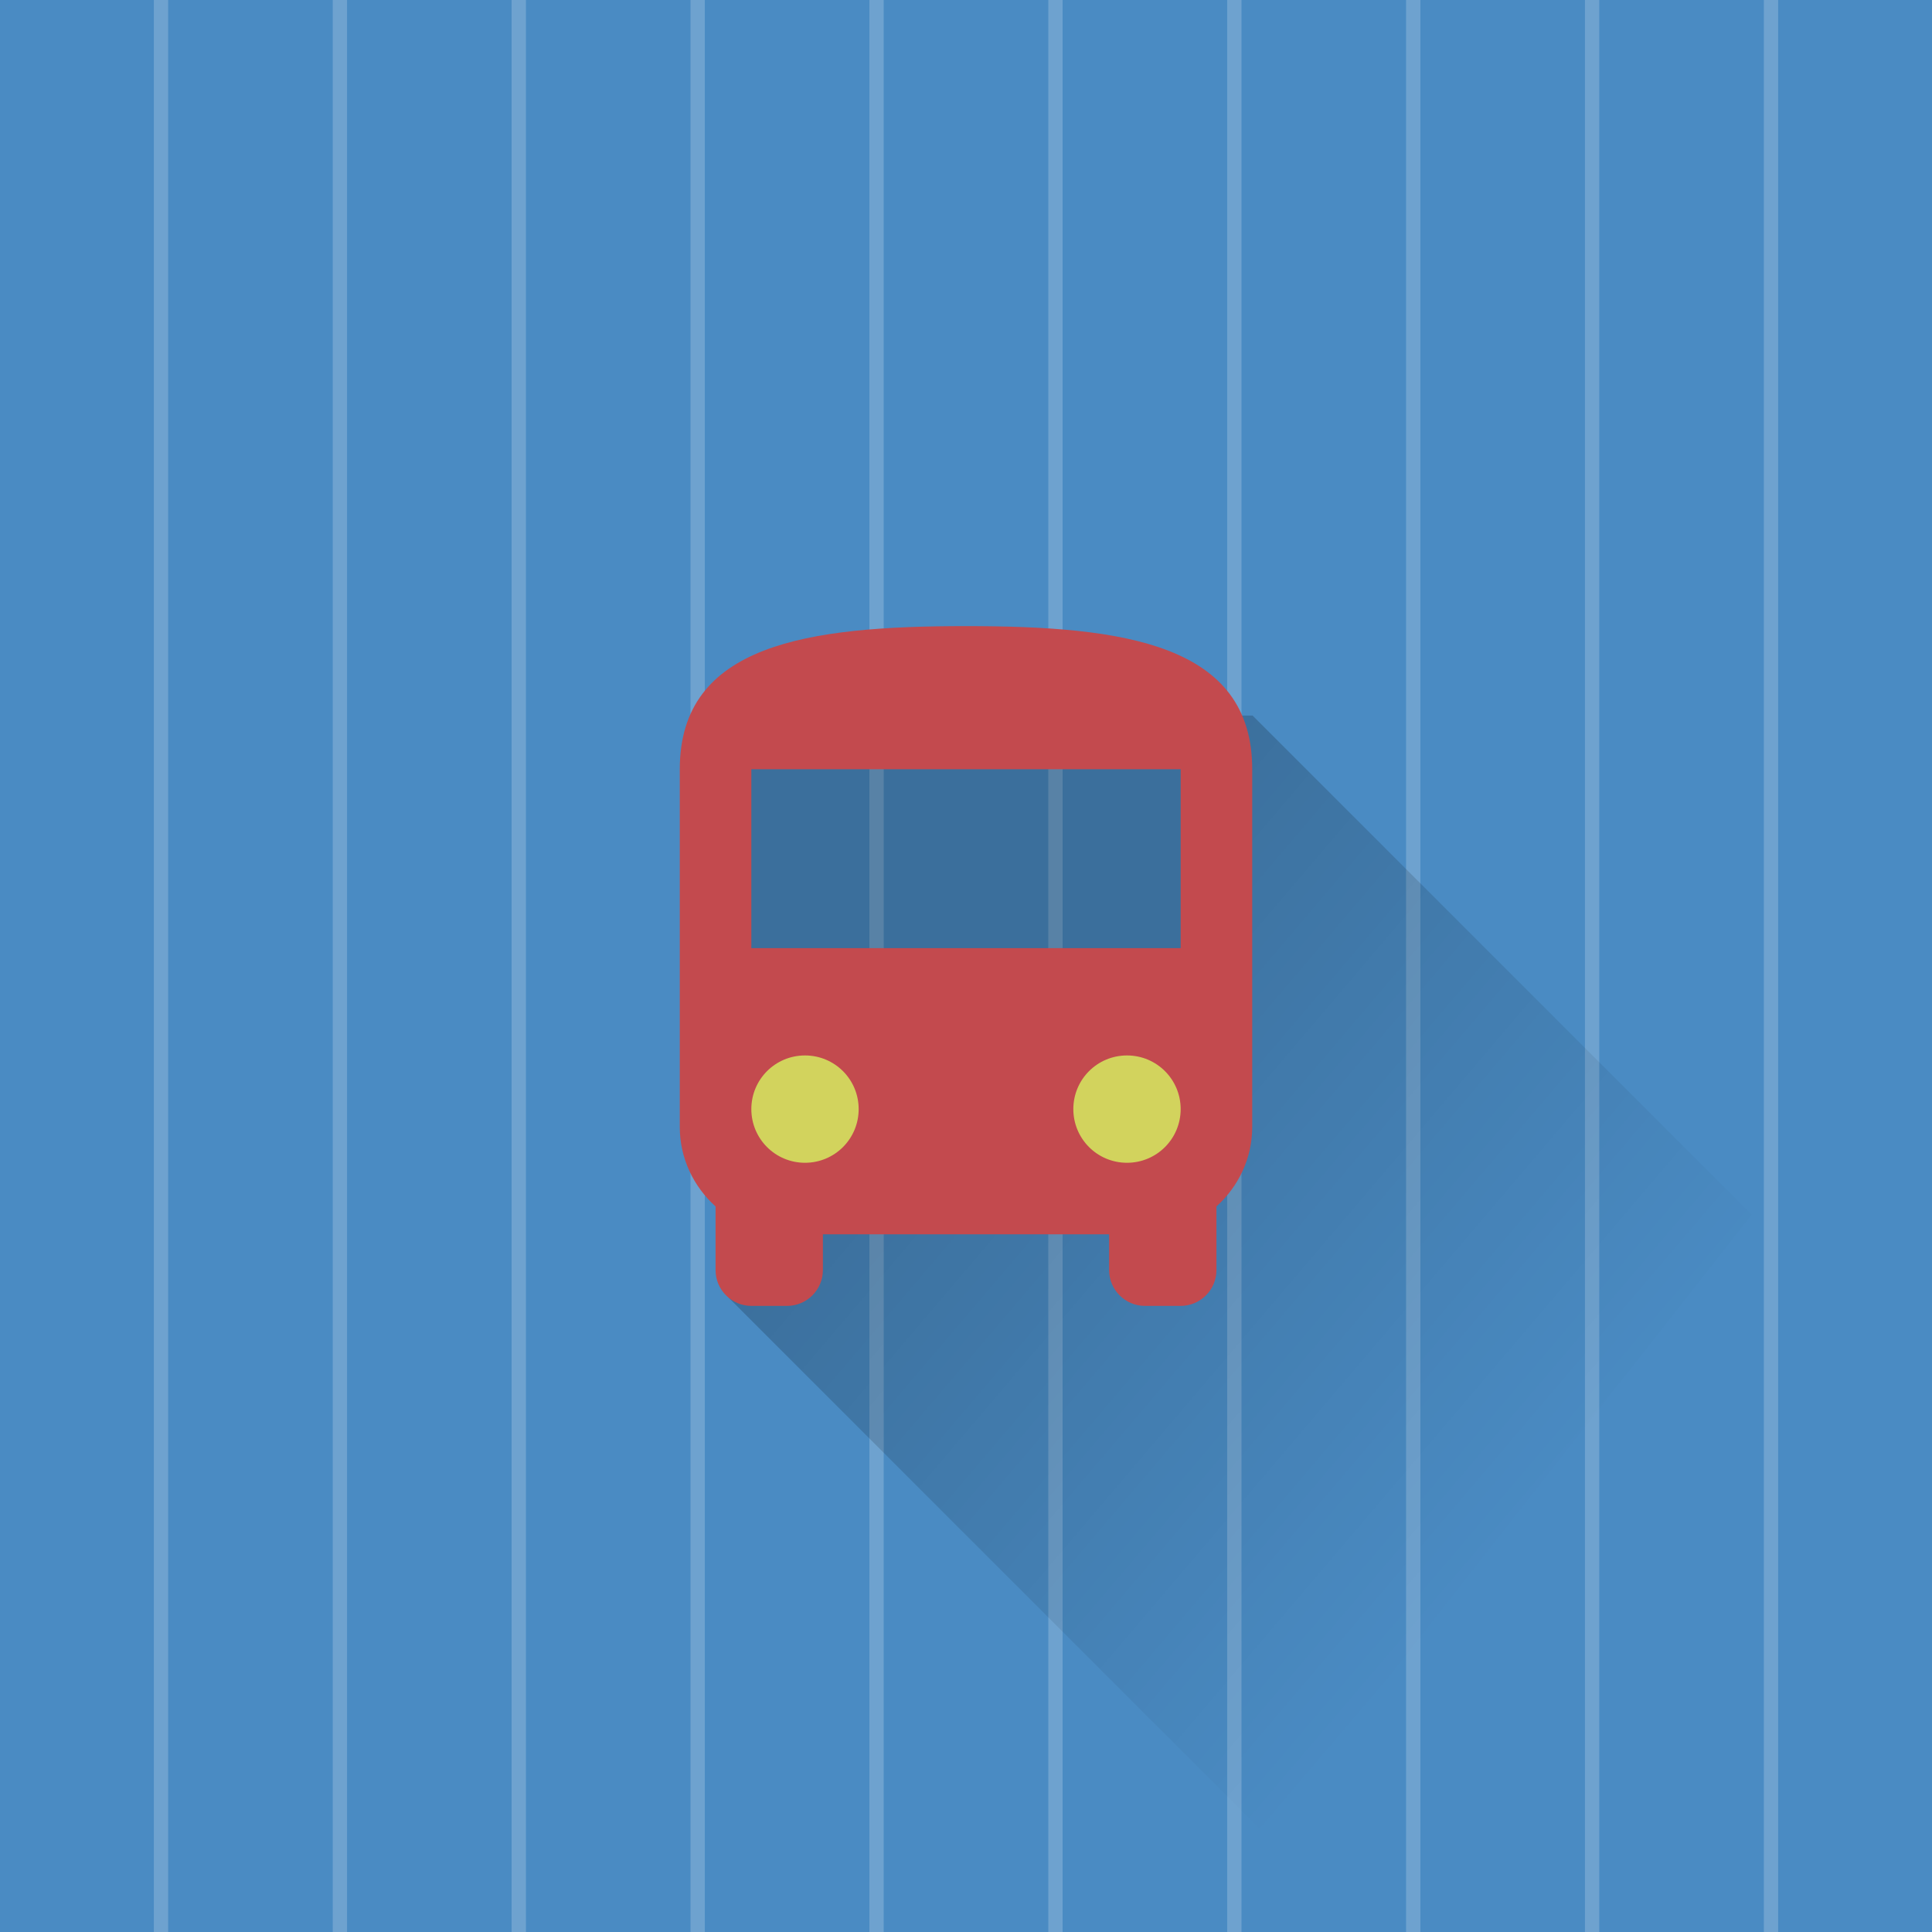
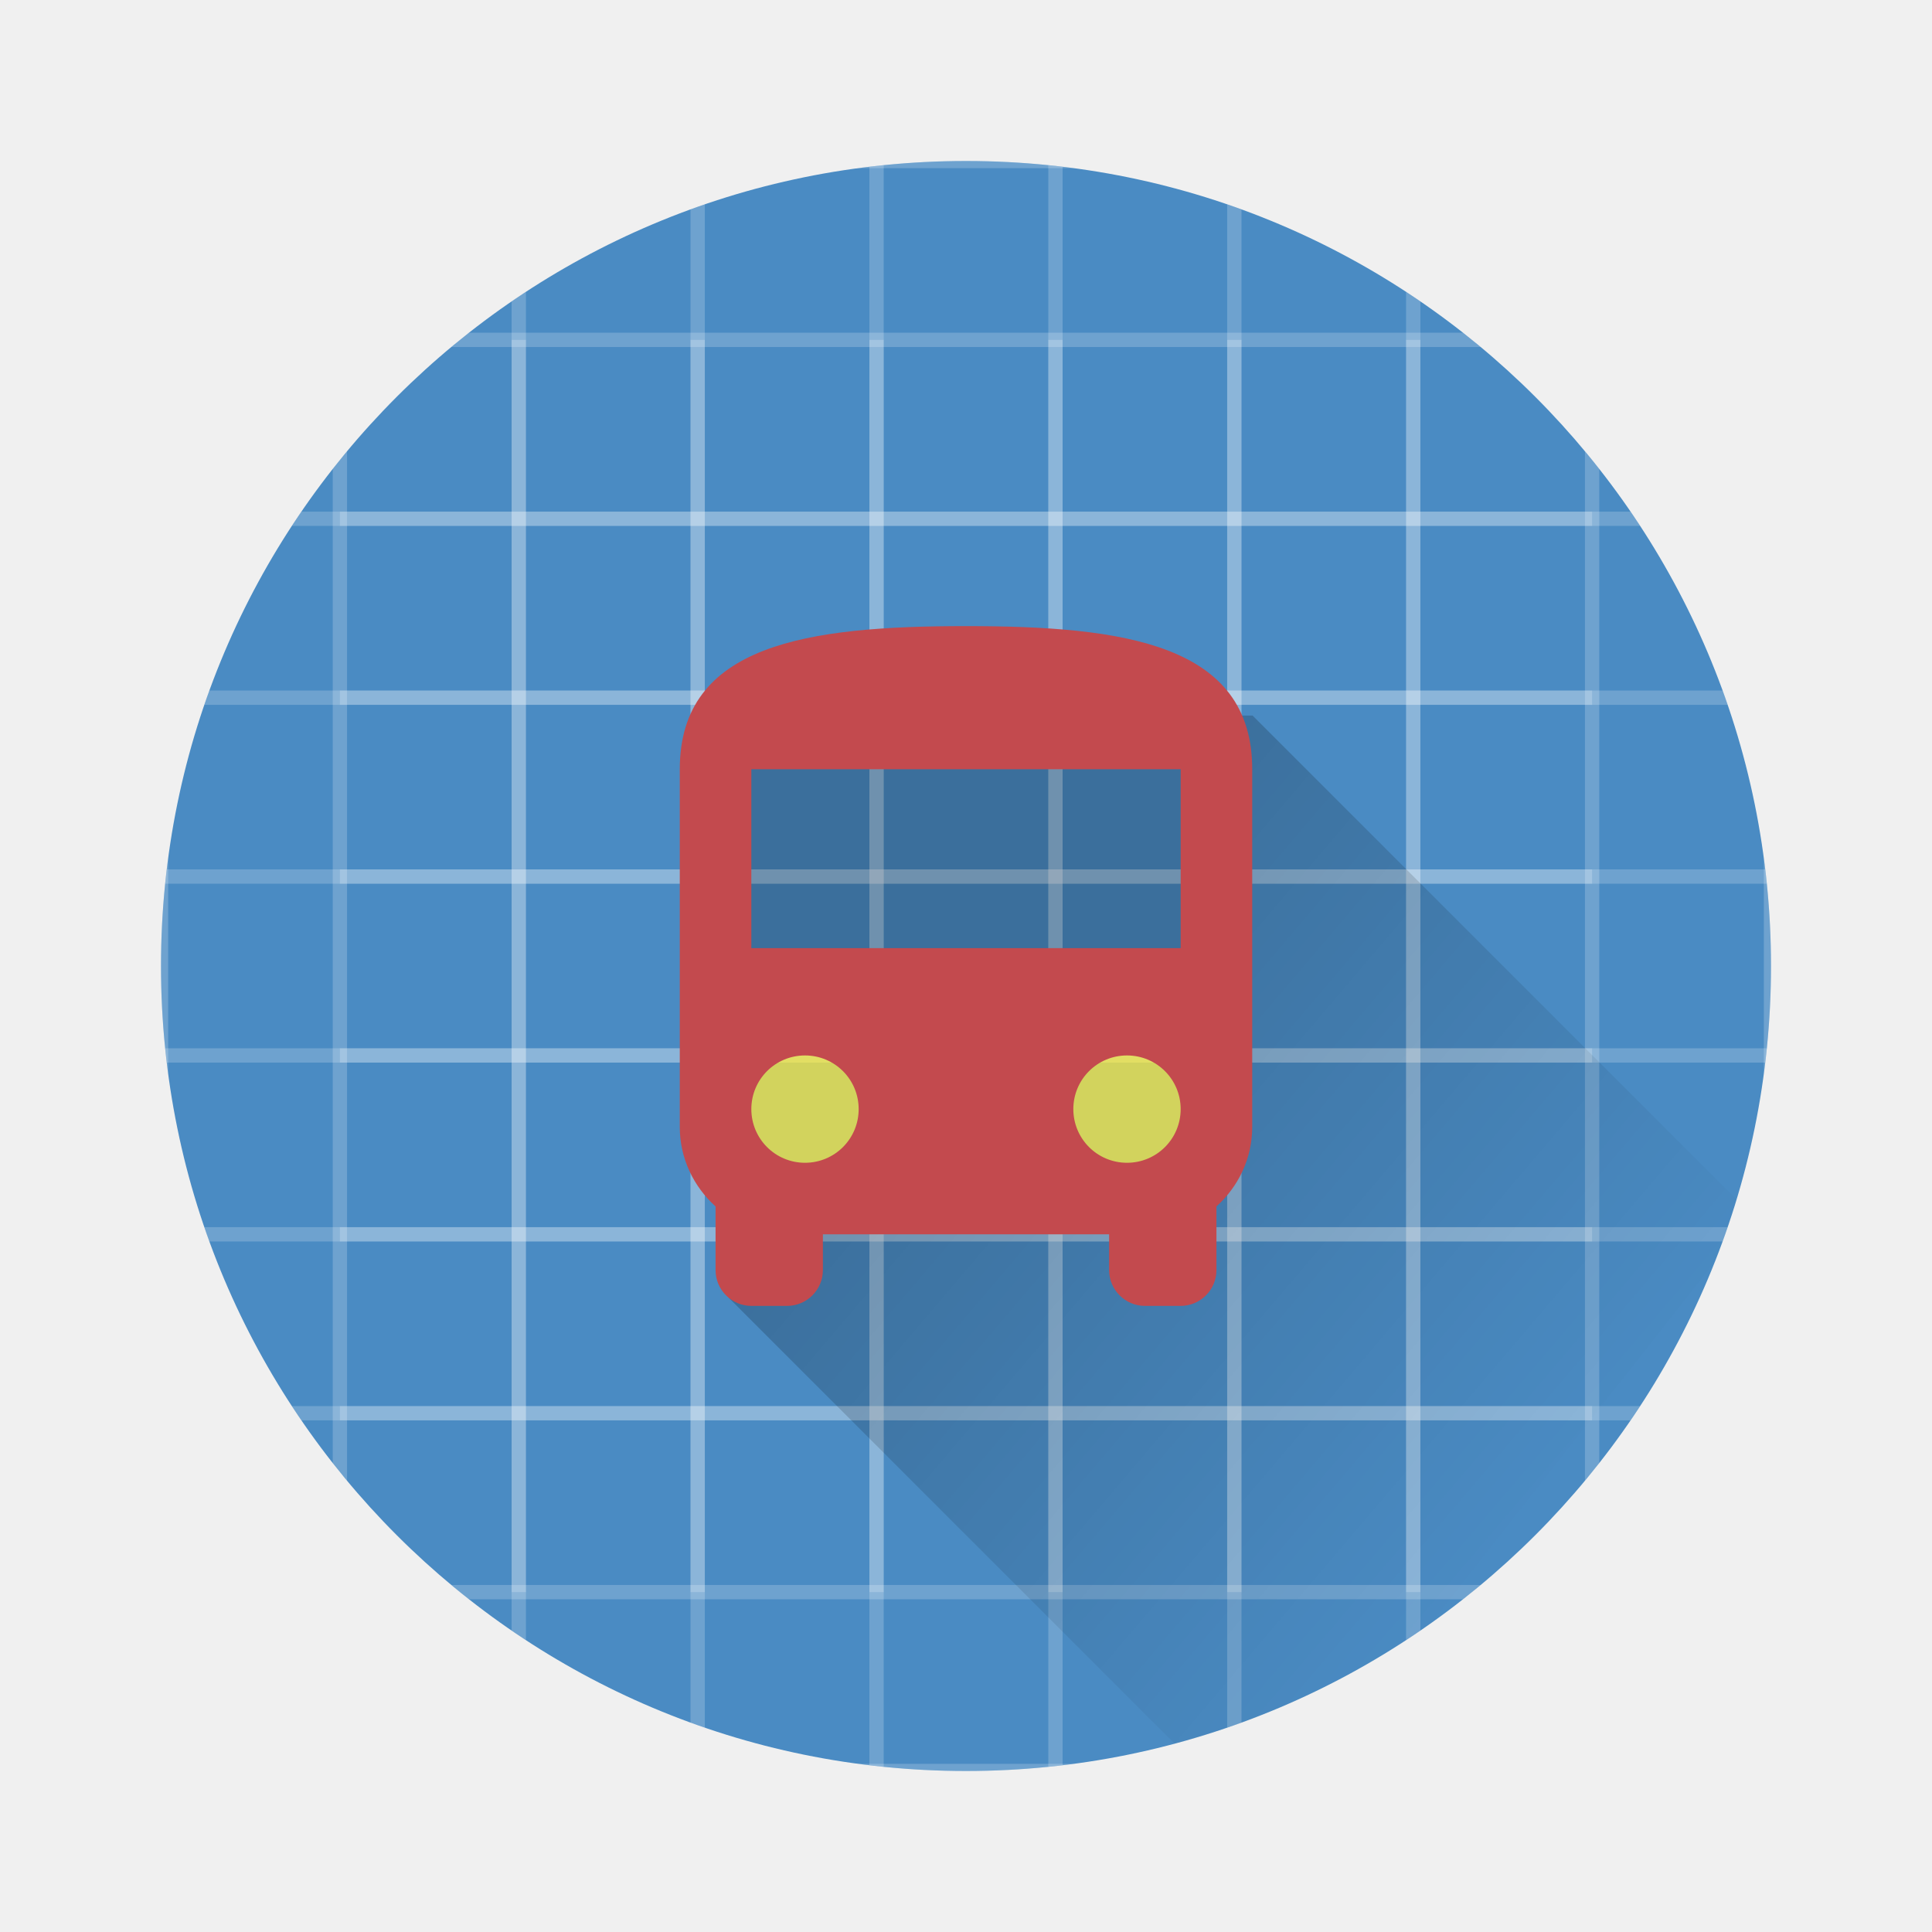
<svg xmlns="http://www.w3.org/2000/svg" xmlns:xlink="http://www.w3.org/1999/xlink" height="108" id="svg2" version="1.1" viewBox="0 0 108 108" width="108">
  <defs id="defs4">
    <linearGradient id="linearGradient5312">
      <stop style="stop-color:#000000;stop-opacity:0.267;" id="stop5314" offset="0" />
      <stop style="stop-color:#000000;stop-opacity:0;" id="stop5316" offset="1" />
    </linearGradient>
    <linearGradient id="linearGradient3830">
      <stop style="stop-color:#000000;stop-opacity:0.267;" id="stop3838" offset="0" />
      <stop style="stop-color:#000000;stop-opacity:0.247;" id="stop5296" offset="0.062" />
      <stop style="stop-color:#000000;stop-opacity:0.231;" id="stop5294" offset="0.125" />
      <stop style="stop-color:#000000;stop-opacity:0.2;" id="stop5292" offset="0.25" />
      <stop style="stop-color:#000000;stop-opacity:0.133;" id="stop5290" offset="0.5" />
      <stop style="stop-color:#000000;stop-opacity:0;" id="stop3834" offset="1" />
    </linearGradient>
    <linearGradient gradientUnits="userSpaceOnUse" id="linearGradient5306" x1="14.125" x2="95" y1="19.875" y2="19.875" xlink:href="#linearGradient3830" />
    <linearGradient gradientTransform="matrix(0.6592561,0,0,2.174537,59.60552,-41.09633)" gradientUnits="userSpaceOnUse" id="linearGradient5318" x1="21" x2="96.875" y1="20.062" y2="20.062" xlink:href="#linearGradient5312" />
    <clipPath id="clipPath5321">
      <path d="M 40.73,72.54 45,68 l 22,0 0.92,-30.1 30,30 -27.19,34.64 z" id="path3827" />
    </clipPath>
    <linearGradient gradientUnits="objectBoundingBox" id="grad-ucgg-generated" spreadMethod="pad" x1="0%" x2="100%" y1="0%" y2="100%">
      <stop offset="0%" stop-color="#000000" stop-opacity="0.3" />
      <stop offset="70%" stop-color="#000000" stop-opacity="0" />
      <stop offset="100%" stop-color="#000000" stop-opacity="0" />
    </linearGradient>
+     <clipPath id="clipSquareRounded">
+       <rect x="9" y="9" width="90" height="90" rx="9" ry="9" />
+     </clipPath>
+     <clipPath id="clipCircle">
+       <circle cx="54" cy="54" r="45" />
+     </clipPath>
  </defs>
-   <g id="background">
-     <rect style="fill:#4a8bc3;opacity:1" height="108" width="108" x="0" y="0" />
-     <path style="fill:#000000;opacity:1;stroke-width:0.8;stroke:#FFFFFF;stroke-opacity:0.2" d="M9,0L9,108" />
-     <path style="fill:#000000;opacity:1;stroke-width:0.8;stroke:#FFFFFF;stroke-opacity:0.2" d="M19,0L19,108" />
-     <path style="fill:#000000;opacity:1;stroke-width:0.8;stroke:#FFFFFF;stroke-opacity:0.2" d="M29,0L29,108" />
-     <path style="fill:#000000;opacity:1;stroke-width:0.8;stroke:#FFFFFF;stroke-opacity:0.2" d="M39,0L39,108" />
-     <path style="fill:#000000;opacity:1;stroke-width:0.8;stroke:#FFFFFF;stroke-opacity:0.2" d="M49,0L49,108" />
-     <path style="fill:#000000;opacity:1;stroke-width:0.8;stroke:#FFFFFF;stroke-opacity:0.2" d="M59,0L59,108" />
-     <path style="fill:#000000;opacity:1;stroke-width:0.8;stroke:#FFFFFF;stroke-opacity:0.2" d="M69,0L69,108" />
-     <path style="fill:#000000;opacity:1;stroke-width:0.8;stroke:#FFFFFF;stroke-opacity:0.2" d="M79,0L79,108" />
-     <path style="fill:#000000;opacity:1;stroke-width:0.8;stroke:#FFFFFF;stroke-opacity:0.2" d="M89,0L89,108" />
-     <path style="fill:#000000;opacity:1;stroke-width:0.8;stroke:#FFFFFF;stroke-opacity:0.2" d="M99,0L99,108" />
-   </g>
-   <g id="g3816">
-     <rect style="fill:url(#grad-ucgg-generated);fill-opacity:1;stroke:none" clip-path="url(#clipPath5321)" height="70" id="rectBackground" width="60" x="40" y="40" />
-     <path style="fill:#ab6366;fill-opacity:1" d="m 54,65 4,-6 -4,-4 -4,4 z" id="path2991-3" />
-     <path style="fill:#ffeb3c;fill-opacity:0.753" d="m 41,58 26,0 0,8 -26,0 z" id="path3801" />
-     <path style="fill:#000000;fill-opacity:0.2" d="m 41,42 26,0 0,12 -26,0 z" id="path3806" />
-     <path style="fill:#c34a4e;fill-opacity:1" d="m 38,63 c 0,1.76 0.78,3.34 2,4.44 L 40,71 c 0,1.1 0.9,2 2,2 h 2 c 1.1,0 2,-0.9 2,-2 v -2 h 16 v 2 c 0,1.1 0.9,2 2,2 h 2 c 1.1,0 2,-0.9 2,-2 v -3.56 c 1.22,-1.1 2,-2.68 2,-4.44 l 0,-20 c 0,-7 -7.16,-8 -16,-8 -8.84,0 -16,1 -16,8 v 20 z m 7,2 c -1.66,0 -3,-1.34 -3,-3 0,-1.66 1.34,-3 3,-3 1.66,0 3,1.34 3,3 0,1.66 -1.34,3 -3,3 z m 18,0 c -1.66,0 -3,-1.34 -3,-3 0,-1.66 1.34,-3 3,-3 1.66,0 3,1.34 3,3 0,1.66 -1.34,3 -3,3 z m 3,-12 -24,0 0,-10 h 24 v 10 z" id="path2991" />
+   <g id="allLayers" clip-path="url(#clipCircle)">
+     <g id="background">
+       <rect style="fill:#4a8bc3;opacity:1" height="108" width="108" x="0" y="0" />
+       <path style="fill:#000000;opacity:1;stroke-width:0.8;stroke:#FFFFFF;stroke-opacity:0.2" d="M9,0L9,108" />
+       <path style="fill:#000000;opacity:1;stroke-width:0.8;stroke:#FFFFFF;stroke-opacity:0.2" d="M19,0L19,108" />
+       <path style="fill:#000000;opacity:1;stroke-width:0.8;stroke:#FFFFFF;stroke-opacity:0.2" d="M29,0L29,108" />
+       <path style="fill:#000000;opacity:1;stroke-width:0.8;stroke:#FFFFFF;stroke-opacity:0.2" d="M39,0L39,108" />
+       <path style="fill:#000000;opacity:1;stroke-width:0.8;stroke:#FFFFFF;stroke-opacity:0.2" d="M49,0L49,108" />
+       <path style="fill:#000000;opacity:1;stroke-width:0.8;stroke:#FFFFFF;stroke-opacity:0.2" d="M59,0L59,108" />
+       <path style="fill:#000000;opacity:1;stroke-width:0.8;stroke:#FFFFFF;stroke-opacity:0.2" d="M69,0L69,108" />
+       <path style="fill:#000000;opacity:1;stroke-width:0.8;stroke:#FFFFFF;stroke-opacity:0.2" d="M79,0L79,108" />
+       <path style="fill:#000000;opacity:1;stroke-width:0.8;stroke:#FFFFFF;stroke-opacity:0.2" d="M89,0L89,108" />
+       <path style="fill:#000000;opacity:1;stroke-width:0.8;stroke:#FFFFFF;stroke-opacity:0.2" d="M99,0L99,108" />
+       <path style="fill:#000000;opacity:1;stroke-width:0.8;stroke:#FFFFFF;stroke-opacity:0.2" d="M0,9L108,9" />
+       <path style="fill:#000000;opacity:1;stroke-width:0.8;stroke:#FFFFFF;stroke-opacity:0.2" d="M0,19L108,19" />
+       <path style="fill:#000000;opacity:1;stroke-width:0.8;stroke:#FFFFFF;stroke-opacity:0.2" d="M0,29L108,29" />
+       <path style="fill:#000000;opacity:1;stroke-width:0.8;stroke:#FFFFFF;stroke-opacity:0.2" d="M0,39L108,39" />
+       <path style="fill:#000000;opacity:1;stroke-width:0.8;stroke:#FFFFFF;stroke-opacity:0.2" d="M0,49L108,49" />
+       <path style="fill:#000000;opacity:1;stroke-width:0.8;stroke:#FFFFFF;stroke-opacity:0.2" d="M0,59L108,59" />
+       <path style="fill:#000000;opacity:1;stroke-width:0.8;stroke:#FFFFFF;stroke-opacity:0.2" d="M0,69L108,69" />
+       <path style="fill:#000000;opacity:1;stroke-width:0.8;stroke:#FFFFFF;stroke-opacity:0.2" d="M0,79L108,79" />
+       <path style="fill:#000000;opacity:1;stroke-width:0.8;stroke:#FFFFFF;stroke-opacity:0.2" d="M0,89L108,89" />
+       <path style="fill:#000000;opacity:1;stroke-width:0.8;stroke:#FFFFFF;stroke-opacity:0.2" d="M0,99L108,99" />
+       <path style="fill:#000000;opacity:1;stroke-width:0.8;stroke:#FFFFFF;stroke-opacity:0.2" d="M19,29L89,29" />
+       <path style="fill:#000000;opacity:1;stroke-width:0.8;stroke:#FFFFFF;stroke-opacity:0.2" d="M19,39L89,39" />
+       <path style="fill:#000000;opacity:1;stroke-width:0.8;stroke:#FFFFFF;stroke-opacity:0.2" d="M19,49L89,49" />
+       <path style="fill:#000000;opacity:1;stroke-width:0.8;stroke:#FFFFFF;stroke-opacity:0.2" d="M19,59L89,59" />
+       <path style="fill:#000000;opacity:1;stroke-width:0.8;stroke:#FFFFFF;stroke-opacity:0.2" d="M19,69L89,69" />
+       <path style="fill:#000000;opacity:1;stroke-width:0.8;stroke:#FFFFFF;stroke-opacity:0.2" d="M19,79L89,79" />
+       <path style="fill:#000000;opacity:1;stroke-width:0.8;stroke:#FFFFFF;stroke-opacity:0.2" d="M29,19L29,89" />
+       <path style="fill:#000000;opacity:1;stroke-width:0.8;stroke:#FFFFFF;stroke-opacity:0.2" d="M39,19L39,89" />
+       <path style="fill:#000000;opacity:1;stroke-width:0.8;stroke:#FFFFFF;stroke-opacity:0.2" d="M49,19L49,89" />
+       <path style="fill:#000000;opacity:1;stroke-width:0.8;stroke:#FFFFFF;stroke-opacity:0.2" d="M59,19L59,89" />
+       <path style="fill:#000000;opacity:1;stroke-width:0.8;stroke:#FFFFFF;stroke-opacity:0.2" d="M69,19L69,89" />
+       <path style="fill:#000000;opacity:1;stroke-width:0.8;stroke:#FFFFFF;stroke-opacity:0.2" d="M79,19L79,89" />
+     </g>
+     <g id="g3816">
+       <rect style="fill:url(#grad-ucgg-generated);fill-opacity:1;stroke:none" clip-path="url(#clipPath5321)" height="70" id="rectBackground" width="60" x="40" y="40" />
+       <path style="fill:#ab6366;fill-opacity:1" d="m 54,65 4,-6 -4,-4 -4,4 z" id="path2991-3" />
+       <path style="fill:#ffeb3c;fill-opacity:0.753" d="m 41,58 26,0 0,8 -26,0 z" id="path3801" />
+       <path style="fill:#000000;fill-opacity:0.2" d="m 41,42 26,0 0,12 -26,0 z" id="path3806" />
+       <path style="fill:#c34a4e;fill-opacity:1" d="m 38,63 c 0,1.76 0.78,3.34 2,4.44 L 40,71 c 0,1.1 0.9,2 2,2 h 2 c 1.1,0 2,-0.9 2,-2 v -2 h 16 v 2 c 0,1.1 0.9,2 2,2 h 2 c 1.1,0 2,-0.9 2,-2 v -3.56 c 1.22,-1.1 2,-2.68 2,-4.44 l 0,-20 c 0,-7 -7.16,-8 -16,-8 -8.84,0 -16,1 -16,8 v 20 z m 7,2 c -1.66,0 -3,-1.34 -3,-3 0,-1.66 1.34,-3 3,-3 1.66,0 3,1.34 3,3 0,1.66 -1.34,3 -3,3 z m 18,0 c -1.66,0 -3,-1.34 -3,-3 0,-1.66 1.34,-3 3,-3 1.66,0 3,1.34 3,3 0,1.66 -1.34,3 -3,3 z m 3,-12 -24,0 0,-10 h 24 v 10 z" id="path2991" />
+     </g>
  </g>
</svg>
